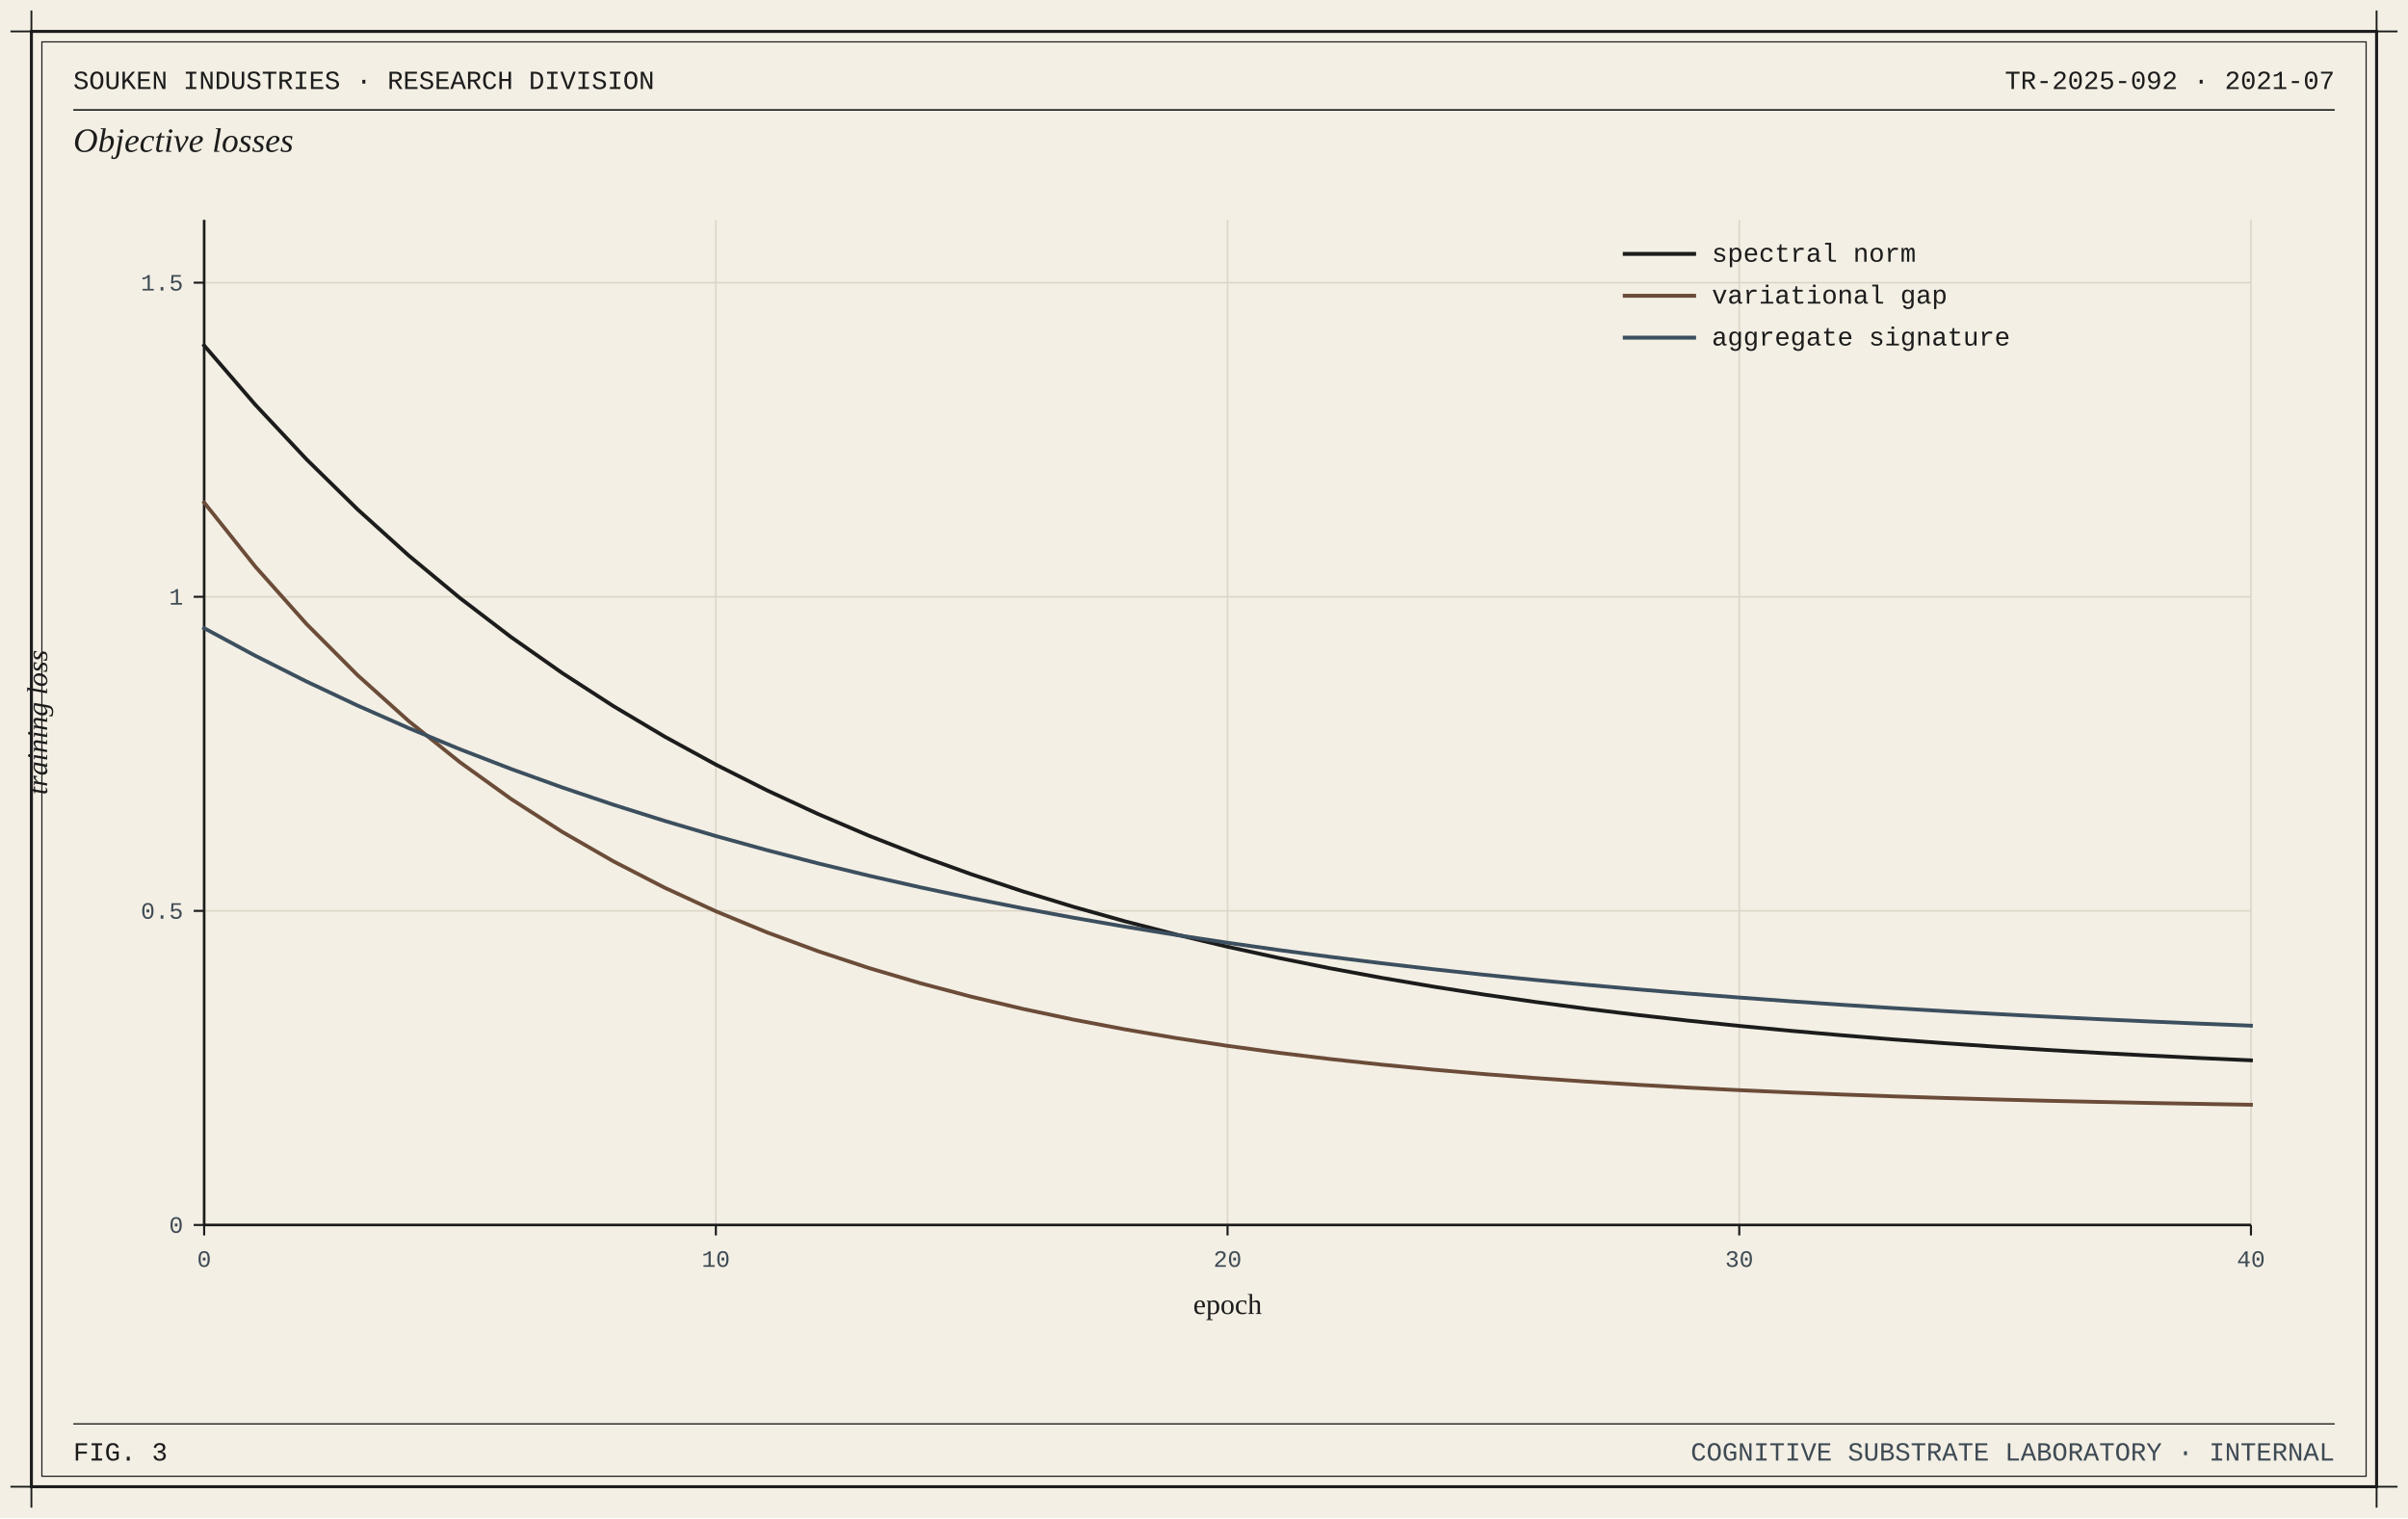
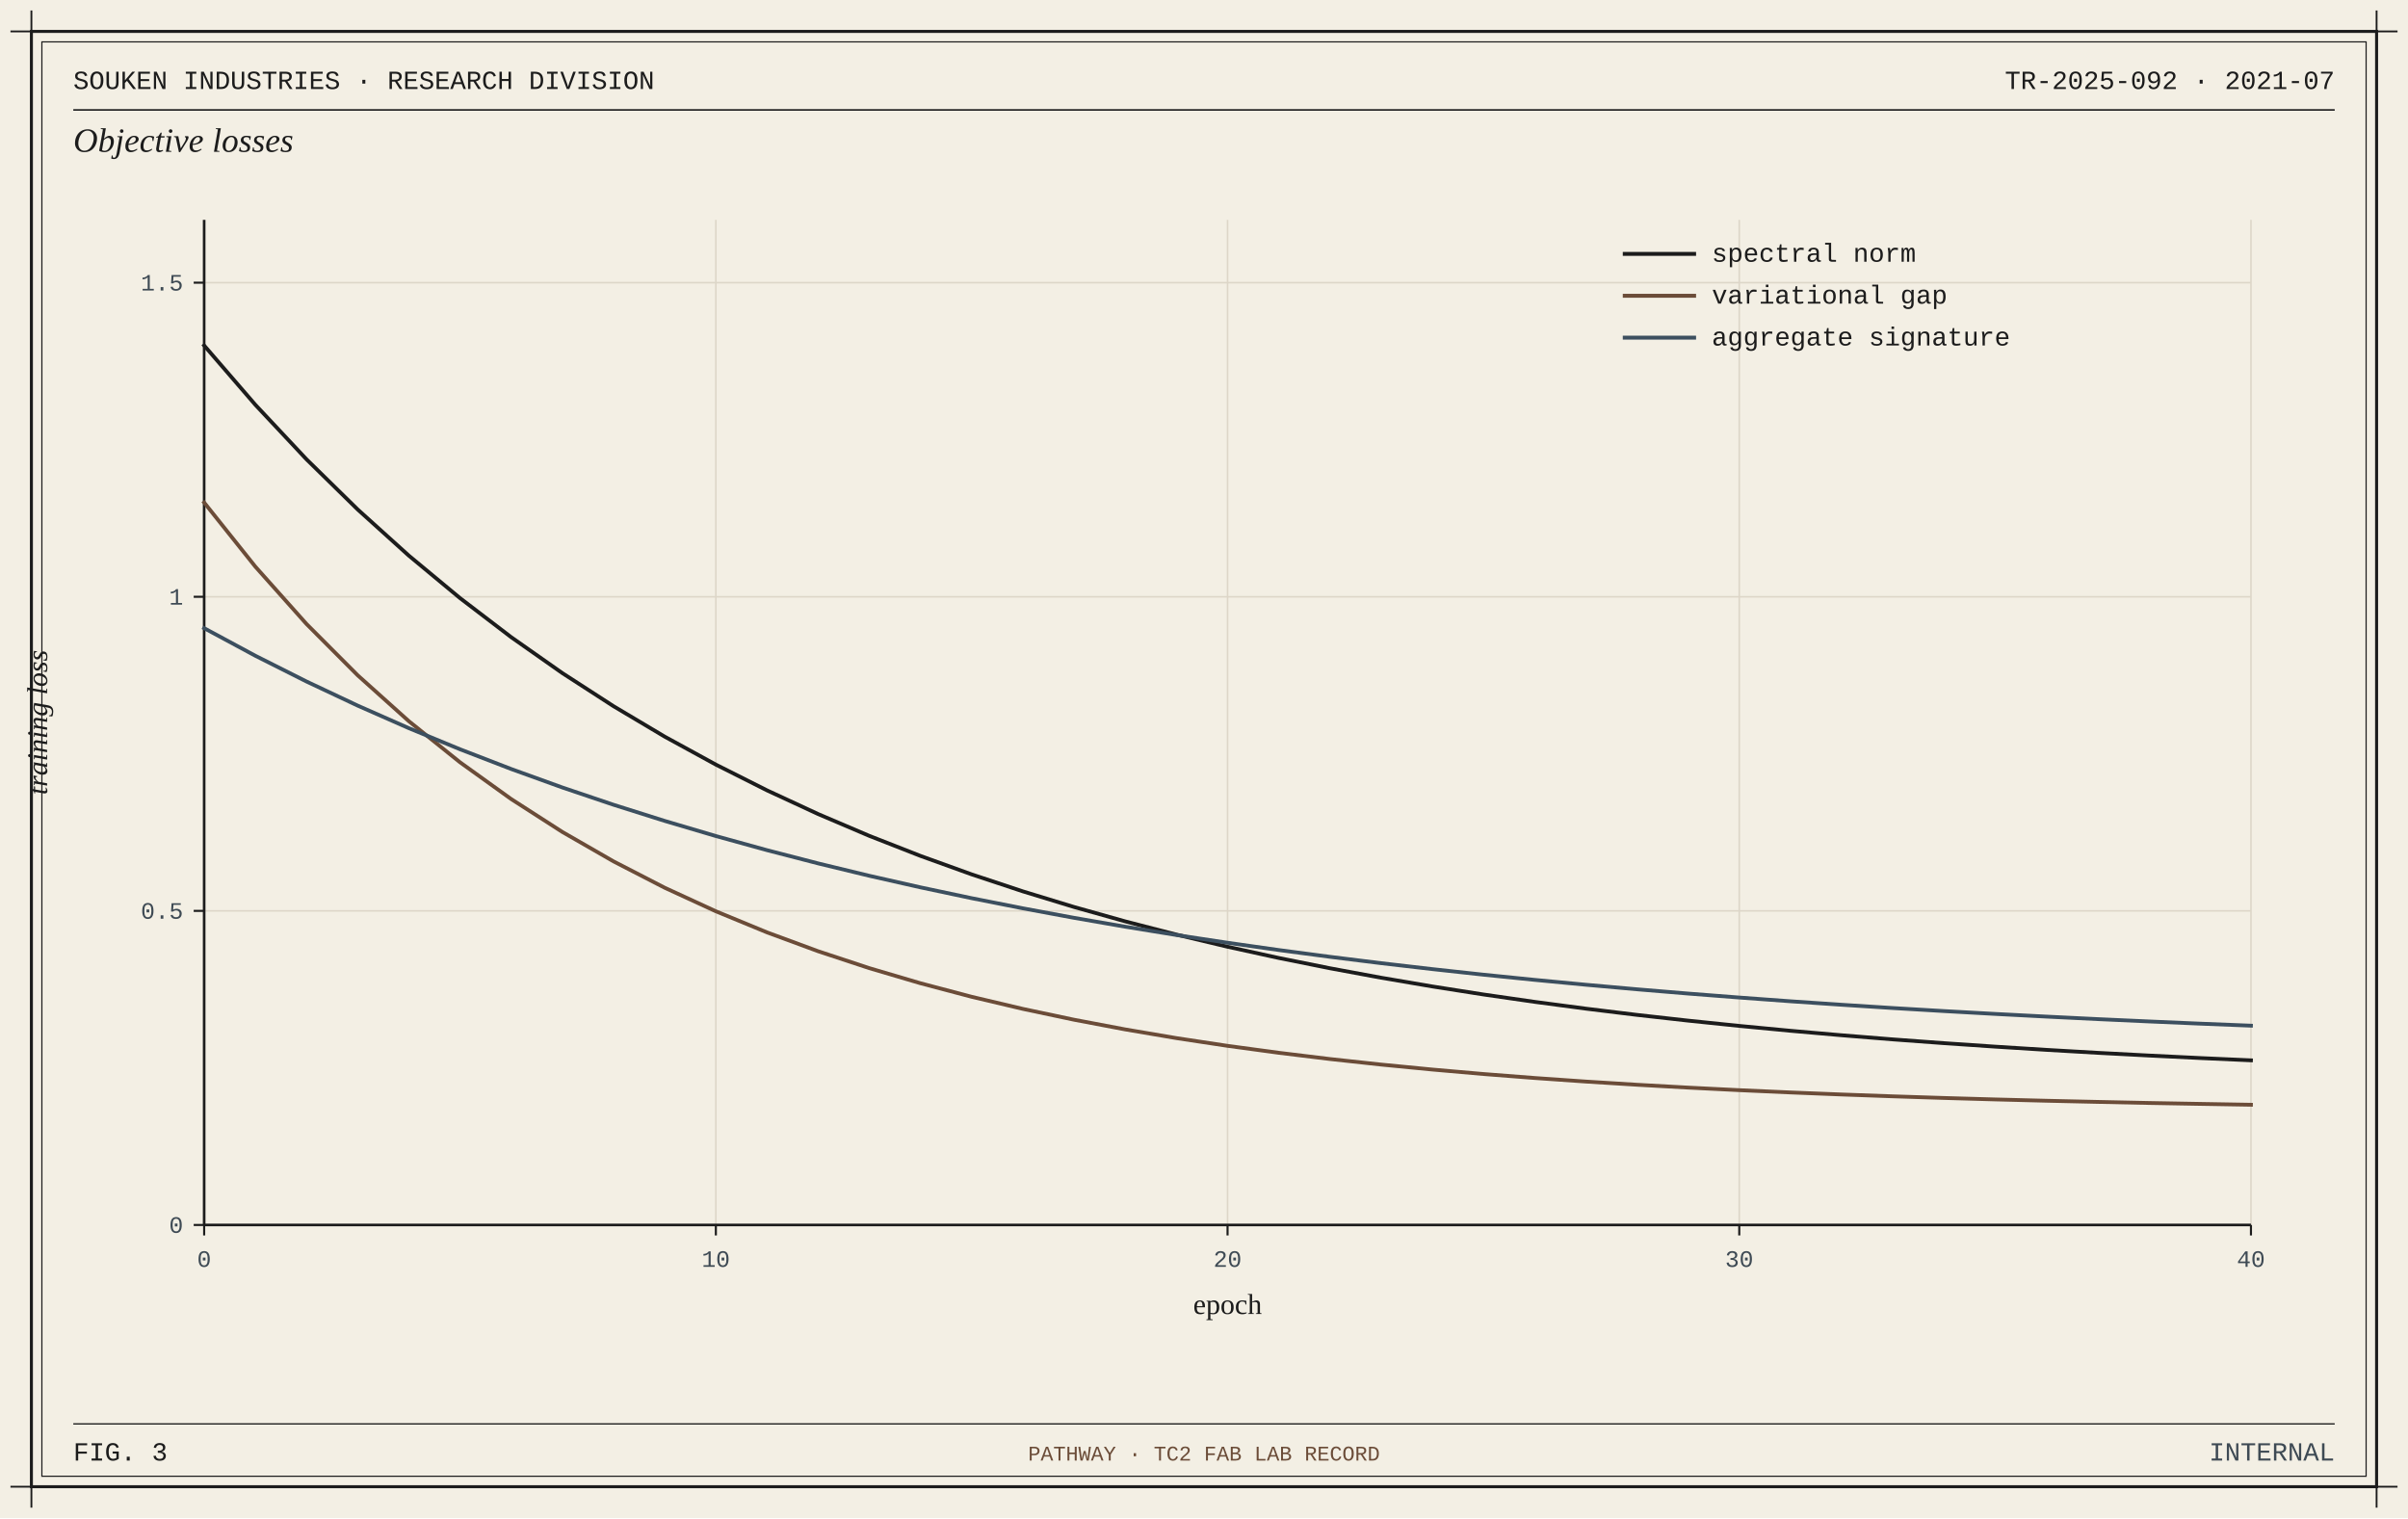
<svg xmlns="http://www.w3.org/2000/svg" width="920" height="580" viewBox="0 0 920 580">
  <defs>
    <marker id="arrow" viewBox="0 0 10 10" refX="9" refY="5" markerWidth="7" markerHeight="7" orient="auto">
      <path d="M0 0 L10 5 L0 10 Z" fill="#1c1c1c" />
    </marker>
    <pattern id="hatch" patternUnits="userSpaceOnUse" width="6" height="6" patternTransform="rotate(45)">
      <line x1="0" y1="0" x2="0" y2="6" stroke="#1c1c1c" stroke-width="0.7" />
    </pattern>
  </defs>
  <rect x="0.00" y="0.00" width="920.00" height="580.00" fill="#f3efe4" stroke="none" stroke-width="1" />
  <rect x="12.00" y="12.00" width="896.00" height="556.00" fill="none" stroke="#1c1c1c" stroke-width="1.15" />
  <rect x="16.00" y="16.00" width="888.00" height="548.00" fill="none" stroke="#1c1c1c" stroke-width="0.45" />
  <line x1="12.00" y1="12.00" x2="4.00" y2="12.00" stroke="#1c1c1c" stroke-width="0.7" />
  <line x1="12.00" y1="12.00" x2="12.00" y2="4.00" stroke="#1c1c1c" stroke-width="0.7" />
  <line x1="908.00" y1="12.00" x2="916.00" y2="12.00" stroke="#1c1c1c" stroke-width="0.7" />
  <line x1="908.00" y1="12.00" x2="908.00" y2="4.00" stroke="#1c1c1c" stroke-width="0.7" />
  <line x1="12.00" y1="568.00" x2="4.00" y2="568.00" stroke="#1c1c1c" stroke-width="0.7" />
  <line x1="12.00" y1="568.00" x2="12.00" y2="576.00" stroke="#1c1c1c" stroke-width="0.7" />
  <line x1="908.00" y1="568.00" x2="916.00" y2="568.00" stroke="#1c1c1c" stroke-width="0.7" />
  <line x1="908.00" y1="568.00" x2="908.00" y2="576.00" stroke="#1c1c1c" stroke-width="0.7" />
  <text x="28.00" y="34.00" fill="#1c1c1c" font-size="10" font-family="Liberation Mono, Courier New, monospace" font-style="normal" font-weight="normal" text-anchor="start">SOUKEN INDUSTRIES  ·  RESEARCH DIVISION</text>
  <text x="892.00" y="34.00" fill="#1c1c1c" font-size="10" font-family="Liberation Mono, Courier New, monospace" font-style="normal" font-weight="normal" text-anchor="end">TR-2025-092  ·  2021-07</text>
  <line x1="28.00" y1="42.00" x2="892.00" y2="42.00" stroke="#1c1c1c" stroke-width="0.6" />
  <text x="28.00" y="58.00" fill="#1c1c1c" font-size="13" font-family="Liberation Serif, Times New Roman, serif" font-style="italic" font-weight="normal" text-anchor="start">Objective losses</text>
  <line x1="28.00" y1="544.00" x2="892.00" y2="544.00" stroke="#1c1c1c" stroke-width="0.5" />
  <text x="28.00" y="558.00" fill="#1c1c1c" font-size="10" font-family="Liberation Mono, Courier New, monospace" font-style="normal" font-weight="normal" text-anchor="start">FIG. 3</text>
-   <text x="892.00" y="558.00" fill="#3e4a54" font-size="10" font-family="Liberation Mono, Courier New, monospace" font-style="normal" font-weight="normal" text-anchor="end">COGNITIVE SUBSTRATE LABORATORY  ·  INTERNAL</text>
+   <text x="460.00" y="558.00" fill="#6b4c38" font-size="8" font-family="Liberation Mono, Courier New, monospace" font-style="normal" font-weight="normal" text-anchor="middle">PATHWAY  ·  TC2 FAB LAB RECORD</text>
+   <text x="892.00" y="558.00" fill="#3e4a54" font-size="10" font-family="Liberation Mono, Courier New, monospace" font-style="normal" font-weight="normal" text-anchor="end">INTERNAL</text>
  <line x1="78.00" y1="84.00" x2="78.00" y2="468.00" stroke="#ddd6c8" stroke-width="0.6" />
  <line x1="78.00" y1="468.00" x2="78.00" y2="472.00" stroke="#1c1c1c" stroke-width="0.8" />
  <text x="78.00" y="484.00" fill="#3e4a54" font-size="9" font-family="Liberation Mono, Courier New, monospace" font-style="normal" font-weight="normal" text-anchor="middle">0</text>
  <line x1="273.50" y1="84.00" x2="273.50" y2="468.00" stroke="#ddd6c8" stroke-width="0.6" />
  <line x1="273.50" y1="468.00" x2="273.50" y2="472.00" stroke="#1c1c1c" stroke-width="0.8" />
  <text x="273.50" y="484.00" fill="#3e4a54" font-size="9" font-family="Liberation Mono, Courier New, monospace" font-style="normal" font-weight="normal" text-anchor="middle">10</text>
  <line x1="469.00" y1="84.00" x2="469.00" y2="468.00" stroke="#ddd6c8" stroke-width="0.6" />
  <line x1="469.00" y1="468.00" x2="469.00" y2="472.00" stroke="#1c1c1c" stroke-width="0.8" />
  <text x="469.00" y="484.00" fill="#3e4a54" font-size="9" font-family="Liberation Mono, Courier New, monospace" font-style="normal" font-weight="normal" text-anchor="middle">20</text>
  <line x1="664.50" y1="84.00" x2="664.50" y2="468.00" stroke="#ddd6c8" stroke-width="0.6" />
  <line x1="664.50" y1="468.00" x2="664.50" y2="472.00" stroke="#1c1c1c" stroke-width="0.8" />
  <text x="664.50" y="484.00" fill="#3e4a54" font-size="9" font-family="Liberation Mono, Courier New, monospace" font-style="normal" font-weight="normal" text-anchor="middle">30</text>
  <line x1="860.00" y1="84.00" x2="860.00" y2="468.00" stroke="#ddd6c8" stroke-width="0.6" />
  <line x1="860.00" y1="468.00" x2="860.00" y2="472.00" stroke="#1c1c1c" stroke-width="0.8" />
  <text x="860.00" y="484.00" fill="#3e4a54" font-size="9" font-family="Liberation Mono, Courier New, monospace" font-style="normal" font-weight="normal" text-anchor="middle">40</text>
  <line x1="78.00" y1="468.00" x2="860.00" y2="468.00" stroke="#ddd6c8" stroke-width="0.6" />
  <line x1="74.00" y1="468.00" x2="78.00" y2="468.00" stroke="#1c1c1c" stroke-width="0.8" />
  <text x="70.00" y="471.00" fill="#3e4a54" font-size="9" font-family="Liberation Mono, Courier New, monospace" font-style="normal" font-weight="normal" text-anchor="end">0</text>
  <line x1="78.00" y1="348.00" x2="860.00" y2="348.00" stroke="#ddd6c8" stroke-width="0.6" />
  <line x1="74.00" y1="348.00" x2="78.00" y2="348.00" stroke="#1c1c1c" stroke-width="0.8" />
  <text x="70.00" y="351.00" fill="#3e4a54" font-size="9" font-family="Liberation Mono, Courier New, monospace" font-style="normal" font-weight="normal" text-anchor="end">0.5</text>
  <line x1="78.00" y1="228.00" x2="860.00" y2="228.00" stroke="#ddd6c8" stroke-width="0.6" />
  <line x1="74.00" y1="228.00" x2="78.00" y2="228.00" stroke="#1c1c1c" stroke-width="0.8" />
  <text x="70.00" y="231.00" fill="#3e4a54" font-size="9" font-family="Liberation Mono, Courier New, monospace" font-style="normal" font-weight="normal" text-anchor="end">1</text>
  <line x1="78.00" y1="108.00" x2="860.00" y2="108.00" stroke="#ddd6c8" stroke-width="0.6" />
  <line x1="74.00" y1="108.00" x2="78.00" y2="108.00" stroke="#1c1c1c" stroke-width="0.8" />
  <text x="70.00" y="111.00" fill="#3e4a54" font-size="9" font-family="Liberation Mono, Courier New, monospace" font-style="normal" font-weight="normal" text-anchor="end">1.5</text>
  <line x1="78.00" y1="84.00" x2="78.00" y2="468.00" stroke="#1c1c1c" stroke-width="1" />
  <line x1="78.00" y1="468.00" x2="860.00" y2="468.00" stroke="#1c1c1c" stroke-width="1" />
  <text x="469.00" y="502.00" fill="#1c1c1c" font-size="11" font-family="Liberation Serif, Times New Roman, serif" font-style="normal" font-weight="normal" text-anchor="middle">epoch</text>
  <text x="18" y="276.00" fill="#1c1c1c" font-size="11" font-family="Liberation Serif, Times New Roman, serif" font-style="italic" text-anchor="middle" transform="rotate(-90 18 276.00)">training loss</text>
  <path d="M 78.00 132.00 L 97.55 154.64 L 117.10 175.48 L 136.65 194.64 L 156.20 212.28 L 175.75 228.50 L 195.30 243.43 L 214.85 257.16 L 234.40 269.80 L 253.95 281.43 L 273.50 292.12 L 293.05 301.96 L 312.60 311.02 L 332.15 319.35 L 351.70 327.01 L 371.25 334.06 L 390.80 340.55 L 410.35 346.52 L 429.90 352.01 L 449.45 357.06 L 469.00 361.71 L 488.55 365.99 L 508.10 369.92 L 527.65 373.54 L 547.20 376.87 L 566.75 379.94 L 586.30 382.76 L 605.85 385.35 L 625.40 387.74 L 644.95 389.93 L 664.50 391.95 L 684.05 393.81 L 703.60 395.52 L 723.15 397.10 L 742.70 398.54 L 762.25 399.87 L 781.80 401.10 L 801.35 402.23 L 820.90 403.26 L 840.45 404.22 L 860.00 405.10" fill="none" stroke="#1c1c1c" stroke-width="1.45" stroke-linejoin="miter" stroke-linecap="square" />
  <line x1="620.00" y1="97.00" x2="648.00" y2="97.00" stroke="#1c1c1c" stroke-width="1.5" />
  <text x="654.00" y="100.00" fill="#1c1c1c" font-size="10" font-family="Liberation Mono, Courier New, monospace" font-style="normal" font-weight="normal" text-anchor="start">spectral norm</text>
  <path d="M 78.00 192.00 L 97.55 216.48 L 117.10 238.39 L 136.65 257.99 L 156.20 275.53 L 175.75 291.23 L 195.30 305.28 L 214.85 317.85 L 234.40 329.09 L 253.95 339.16 L 273.50 348.16 L 293.05 356.22 L 312.60 363.43 L 332.15 369.89 L 351.70 375.66 L 371.25 380.83 L 390.80 385.45 L 410.35 389.59 L 429.90 393.29 L 449.45 396.61 L 469.00 399.57 L 488.55 402.22 L 508.10 404.60 L 527.65 406.72 L 547.20 408.62 L 566.75 410.33 L 586.30 411.85 L 605.85 413.21 L 625.40 414.43 L 644.95 415.52 L 664.50 416.50 L 684.05 417.37 L 703.60 418.15 L 723.15 418.85 L 742.70 419.48 L 762.25 420.04 L 781.80 420.54 L 801.35 420.98 L 820.90 421.39 L 840.45 421.74 L 860.00 422.07" fill="none" stroke="#6b4c38" stroke-width="1.45" stroke-linejoin="miter" stroke-linecap="square" />
  <line x1="620.00" y1="113.00" x2="648.00" y2="113.00" stroke="#6b4c38" stroke-width="1.5" />
  <text x="654.00" y="116.00" fill="#1c1c1c" font-size="10" font-family="Liberation Mono, Courier New, monospace" font-style="normal" font-weight="normal" text-anchor="start">variational gap</text>
  <path d="M 78.00 240.00 L 97.55 250.53 L 117.10 260.37 L 136.65 269.58 L 156.20 278.20 L 175.75 286.26 L 195.30 293.80 L 214.85 300.86 L 234.40 307.46 L 253.95 313.63 L 273.50 319.41 L 293.05 324.81 L 312.60 329.87 L 332.15 334.60 L 351.70 339.02 L 371.25 343.16 L 390.80 347.03 L 410.35 350.66 L 429.90 354.05 L 449.45 357.22 L 469.00 360.18 L 488.55 362.96 L 508.10 365.55 L 527.65 367.98 L 547.20 370.25 L 566.75 372.38 L 586.30 374.36 L 605.85 376.22 L 625.40 377.96 L 644.95 379.59 L 664.50 381.11 L 684.05 382.54 L 703.60 383.87 L 723.15 385.12 L 742.70 386.28 L 762.25 387.37 L 781.80 388.39 L 801.35 389.35 L 820.90 390.24 L 840.45 391.08 L 860.00 391.86" fill="none" stroke="#3c4f5f" stroke-width="1.45" stroke-linejoin="miter" stroke-linecap="square" />
  <line x1="620.00" y1="129.00" x2="648.00" y2="129.00" stroke="#3c4f5f" stroke-width="1.5" />
  <text x="654.00" y="132.00" fill="#1c1c1c" font-size="10" font-family="Liberation Mono, Courier New, monospace" font-style="normal" font-weight="normal" text-anchor="start">aggregate signature</text>
</svg>
